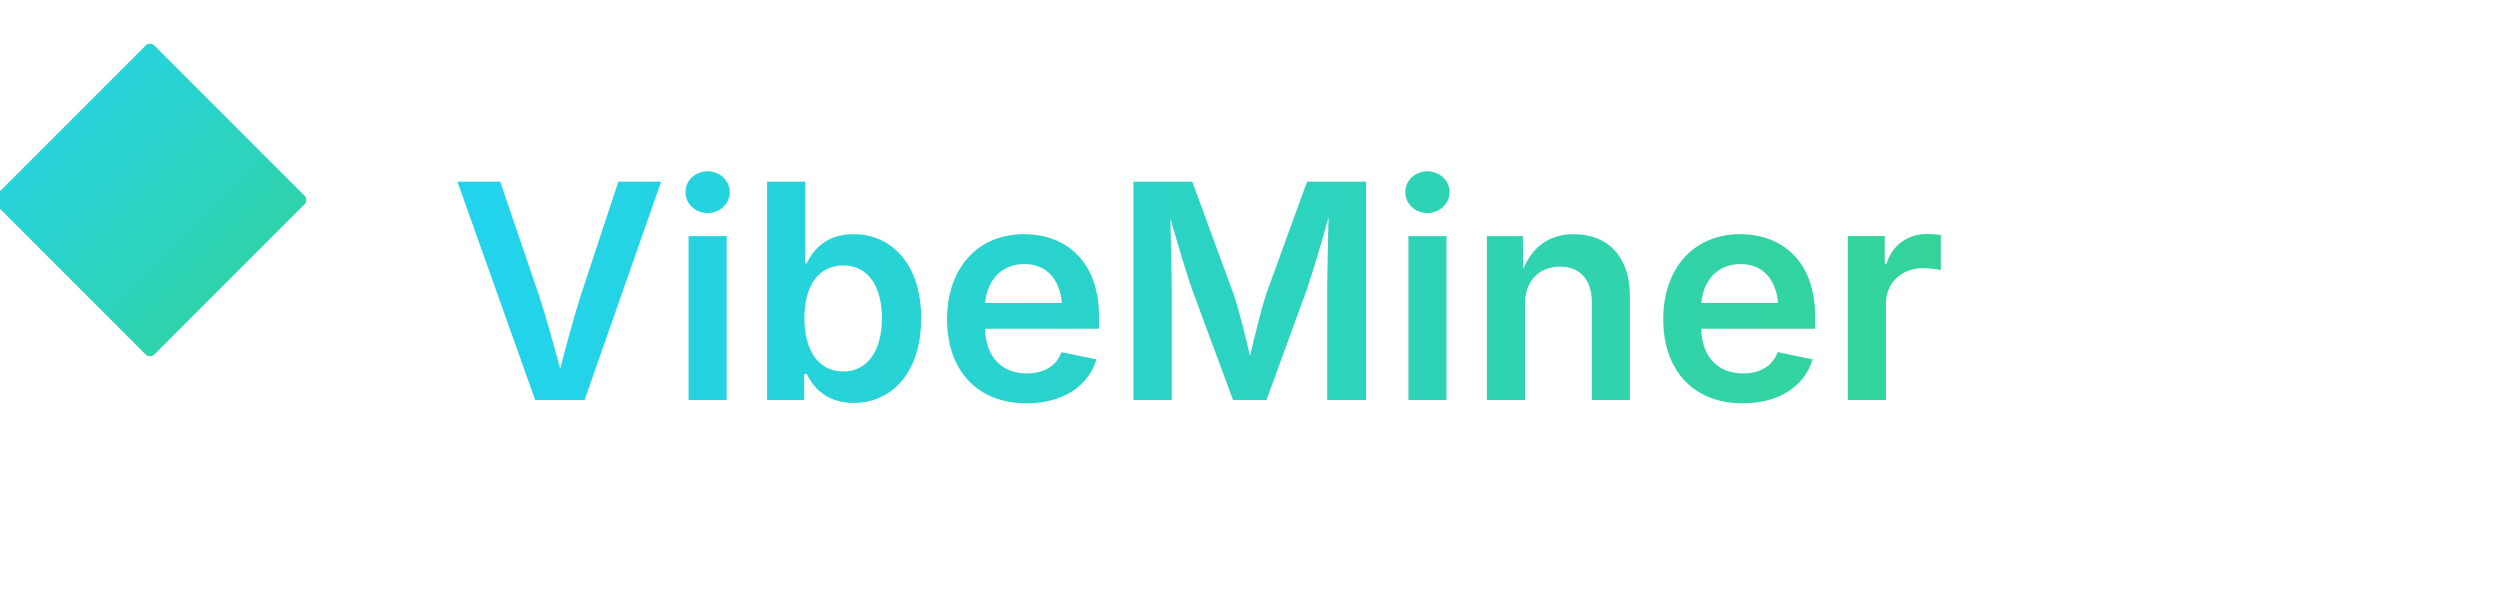
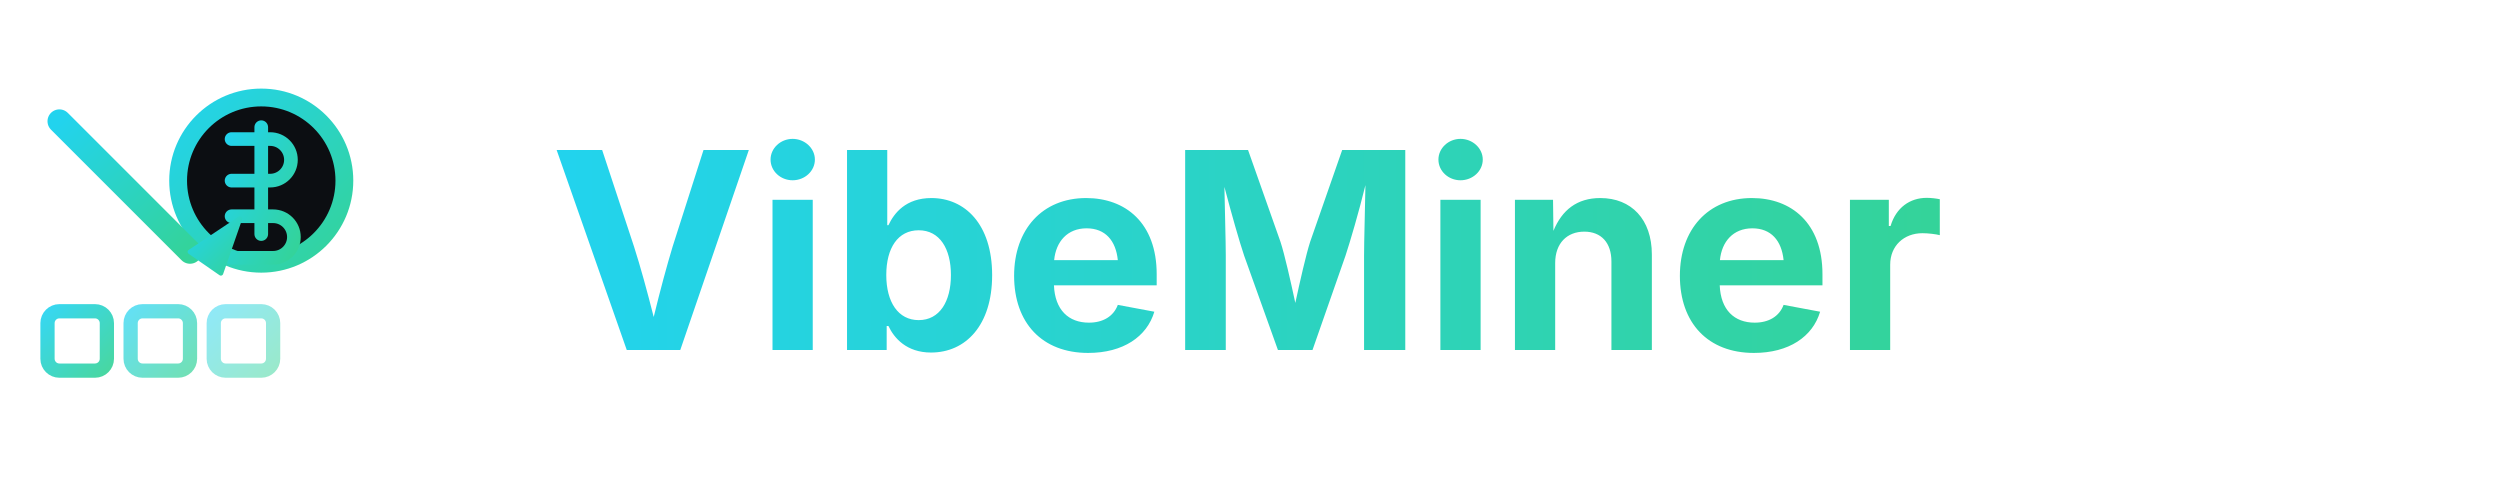
- <svg xmlns="http://www.w3.org/2000/svg" viewBox="0 0 200 48" fill="none" aria-hidden="true">
+ <svg xmlns="http://www.w3.org/2000/svg" viewBox="0 0 200 40" fill="none" aria-hidden="true">
  <defs>
-     <linearGradient id="vibeminer-gradient" x1="0%" y1="0%" x2="100%" y2="0%">
+     <linearGradient id="vm-text" x1="0%" y1="0%" x2="100%" y2="0%">
      <stop offset="0%" stop-color="#22d3ee" />
      <stop offset="100%" stop-color="#34d399" />
    </linearGradient>
-     <linearGradient id="diamond-gradient" x1="0%" y1="0%" x2="100%" y2="100%">
+     <linearGradient id="vm-mark" x1="0%" y1="0%" x2="100%" y2="100%">
      <stop offset="0%" stop-color="#22d3ee" />
      <stop offset="100%" stop-color="#34d399" />
    </linearGradient>
  </defs>
-   <path d="M12 4 L24 16 L12 28 L0 16 Z" fill="url(#diamond-gradient)" stroke="url(#diamond-gradient)" stroke-width="1" stroke-linejoin="round" />
-   <text x="36" y="32" font-family="system-ui, -apple-system, sans-serif" font-size="24" font-weight="600" fill="url(#vibeminer-gradient)">VibeMiner</text>
+   <g transform="translate(0,4) scale(0.95)">
+     <rect x="4" y="22" width="5" height="5" rx="1" stroke="url(#vm-mark)" stroke-width="1.2" fill="none" opacity="0.9" />
+     <rect x="11" y="22" width="5" height="5" rx="1" stroke="url(#vm-mark)" stroke-width="1.2" fill="none" opacity="0.7" />
+     <rect x="18" y="22" width="5" height="5" rx="1" stroke="url(#vm-mark)" stroke-width="1.2" fill="none" opacity="0.5" />
+     <path d="M9 24.5h2M16 24.5h2" stroke="url(#vm-mark)" stroke-width="1" stroke-linecap="round" />
+     <circle cx="22" cy="11" r="7" fill="#0c0e12" stroke="url(#vm-mark)" stroke-width="1.5" />
+     <path d="M22 6.5v9M19.5 7.5h3.25a1.75 1.75 0 0 1 0 3.5H19.5M19.5 14h3.5a1.75 1.75 0 0 1 0 3.5H19.5" stroke="url(#vm-mark)" stroke-width="1.15" stroke-linecap="round" fill="none" />
+     <line x1="5" y1="6" x2="16" y2="17" stroke="url(#vm-mark)" stroke-width="2" stroke-linecap="round" />
+     <path d="M16 17l4.2-2.8-1.6 4.6z" fill="url(#vm-mark)" stroke="url(#vm-mark)" stroke-width="0.4" stroke-linejoin="round" />
+   </g>
+   <text x="44" y="28" font-family="system-ui, -apple-system, BlinkMacSystemFont, 'Segoe UI', sans-serif" font-size="22" font-weight="650" fill="url(#vm-text)">
+     VibeMiner
+   </text>
</svg>
